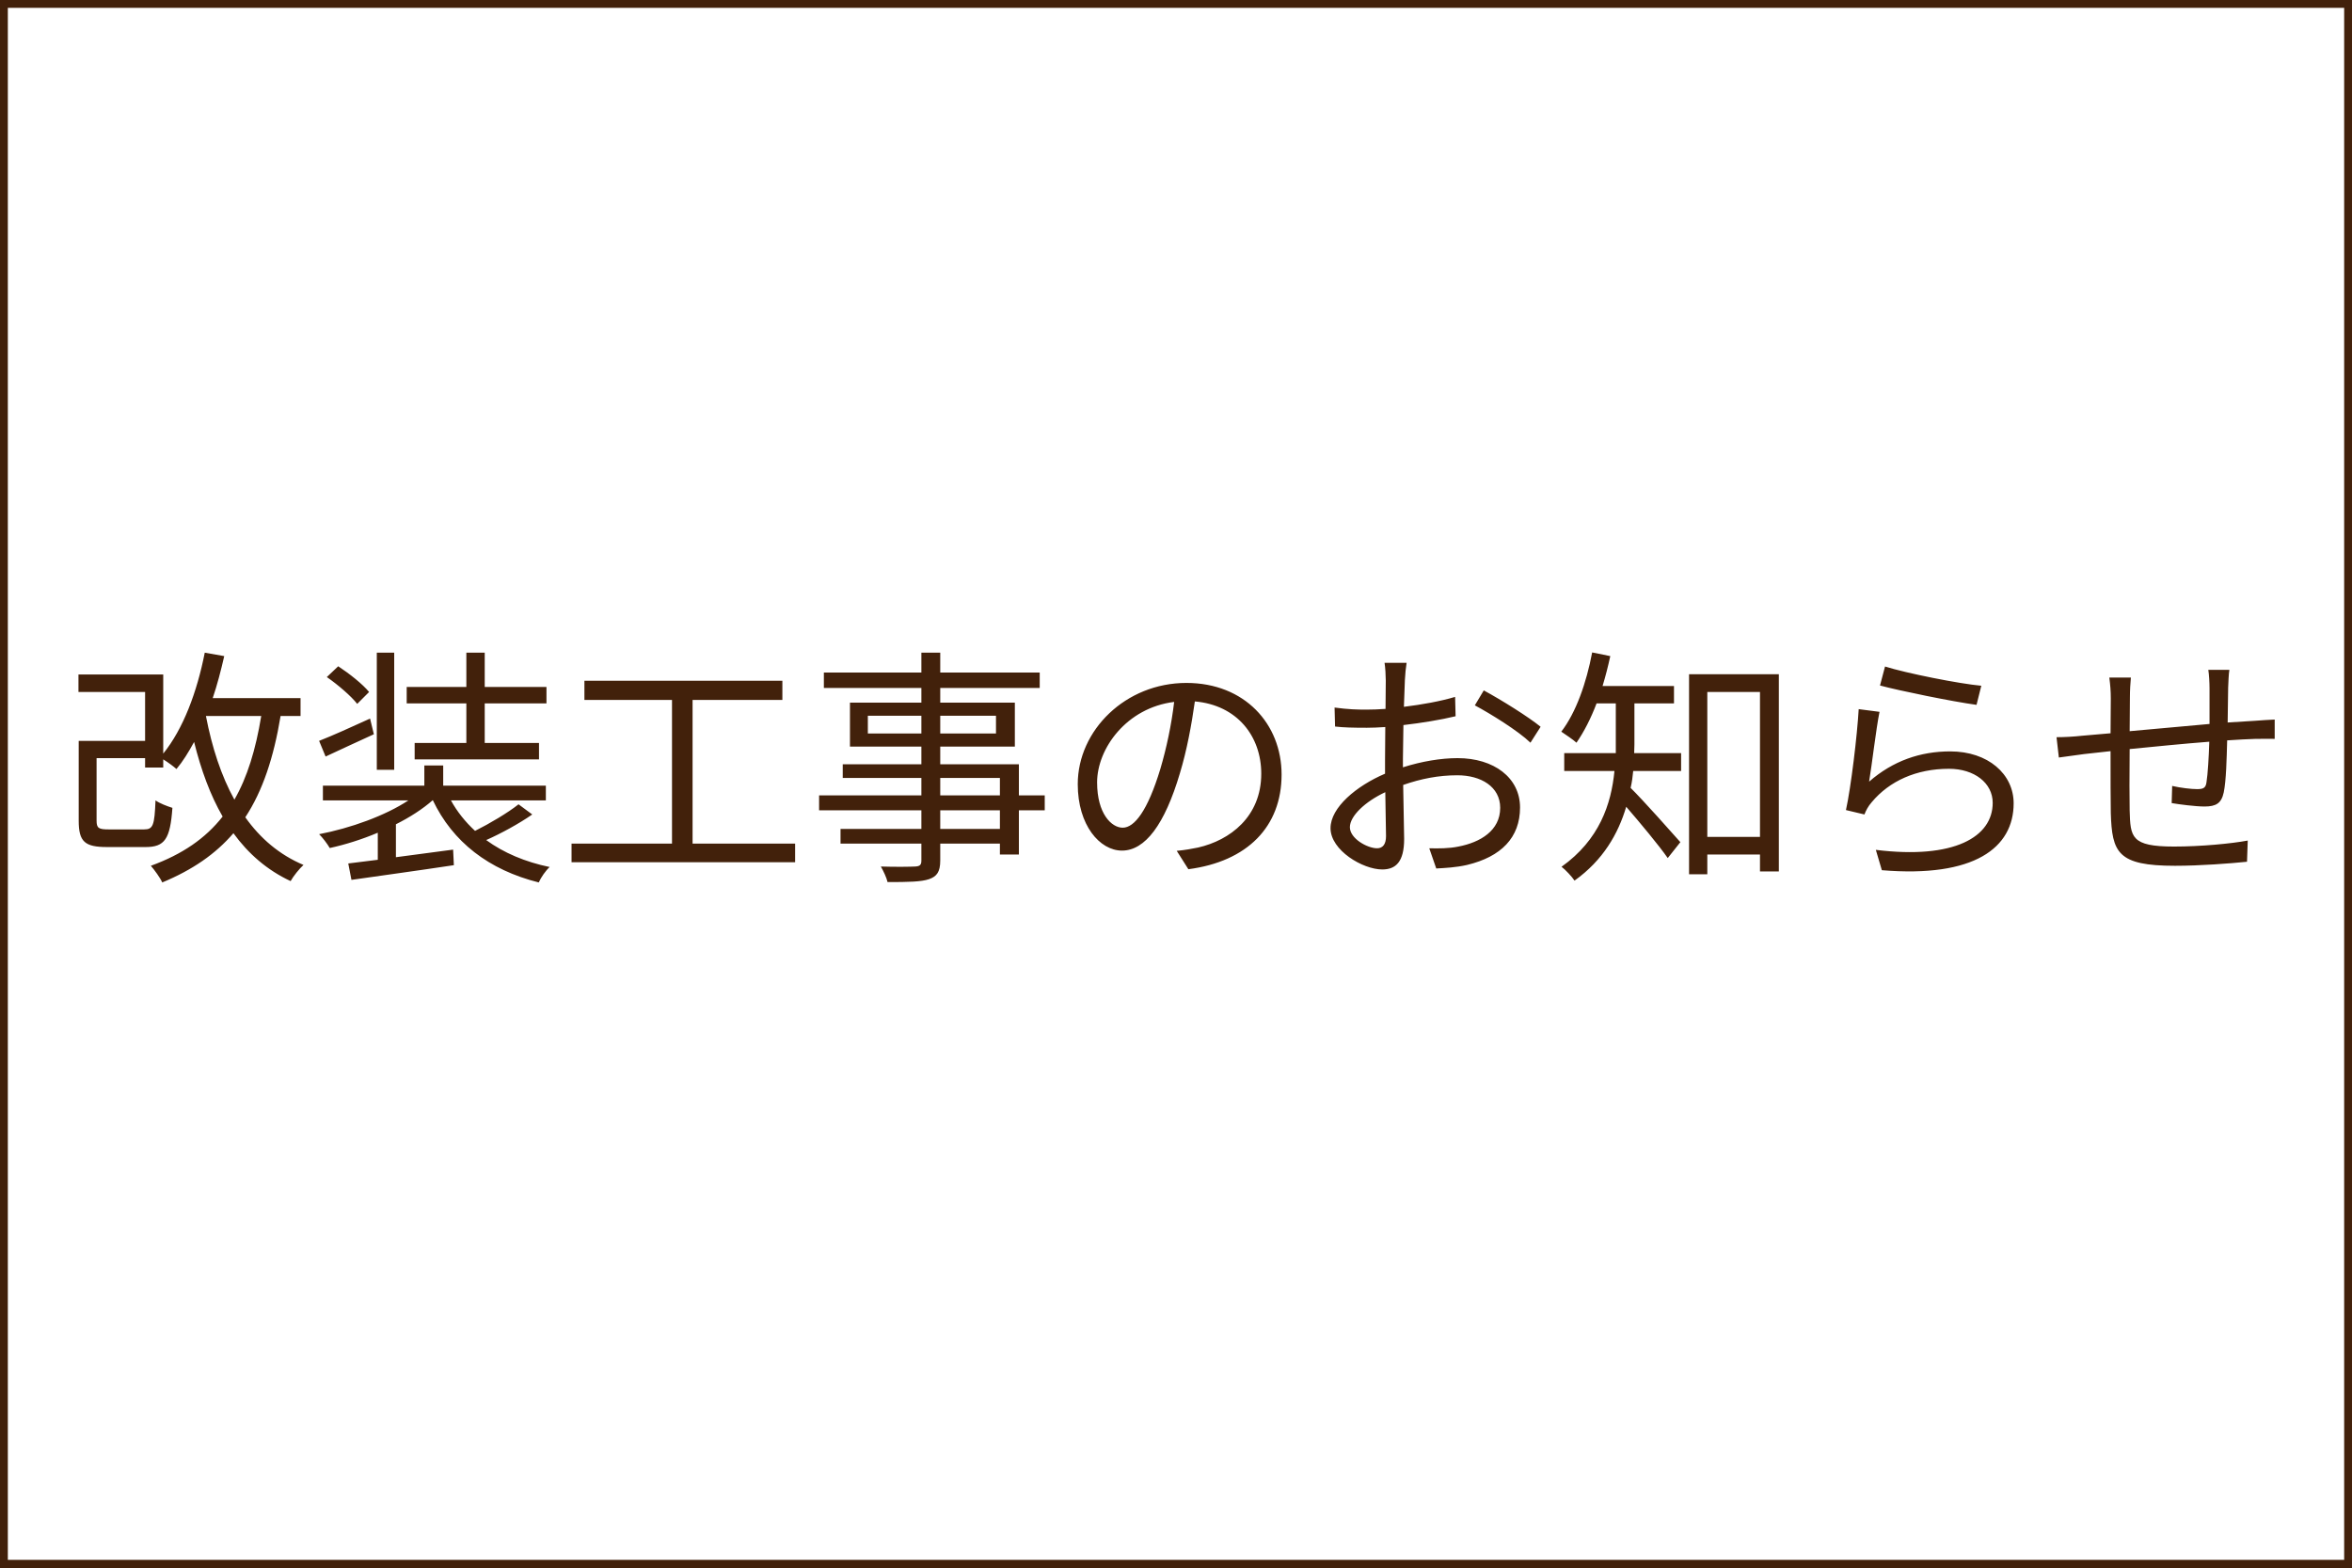
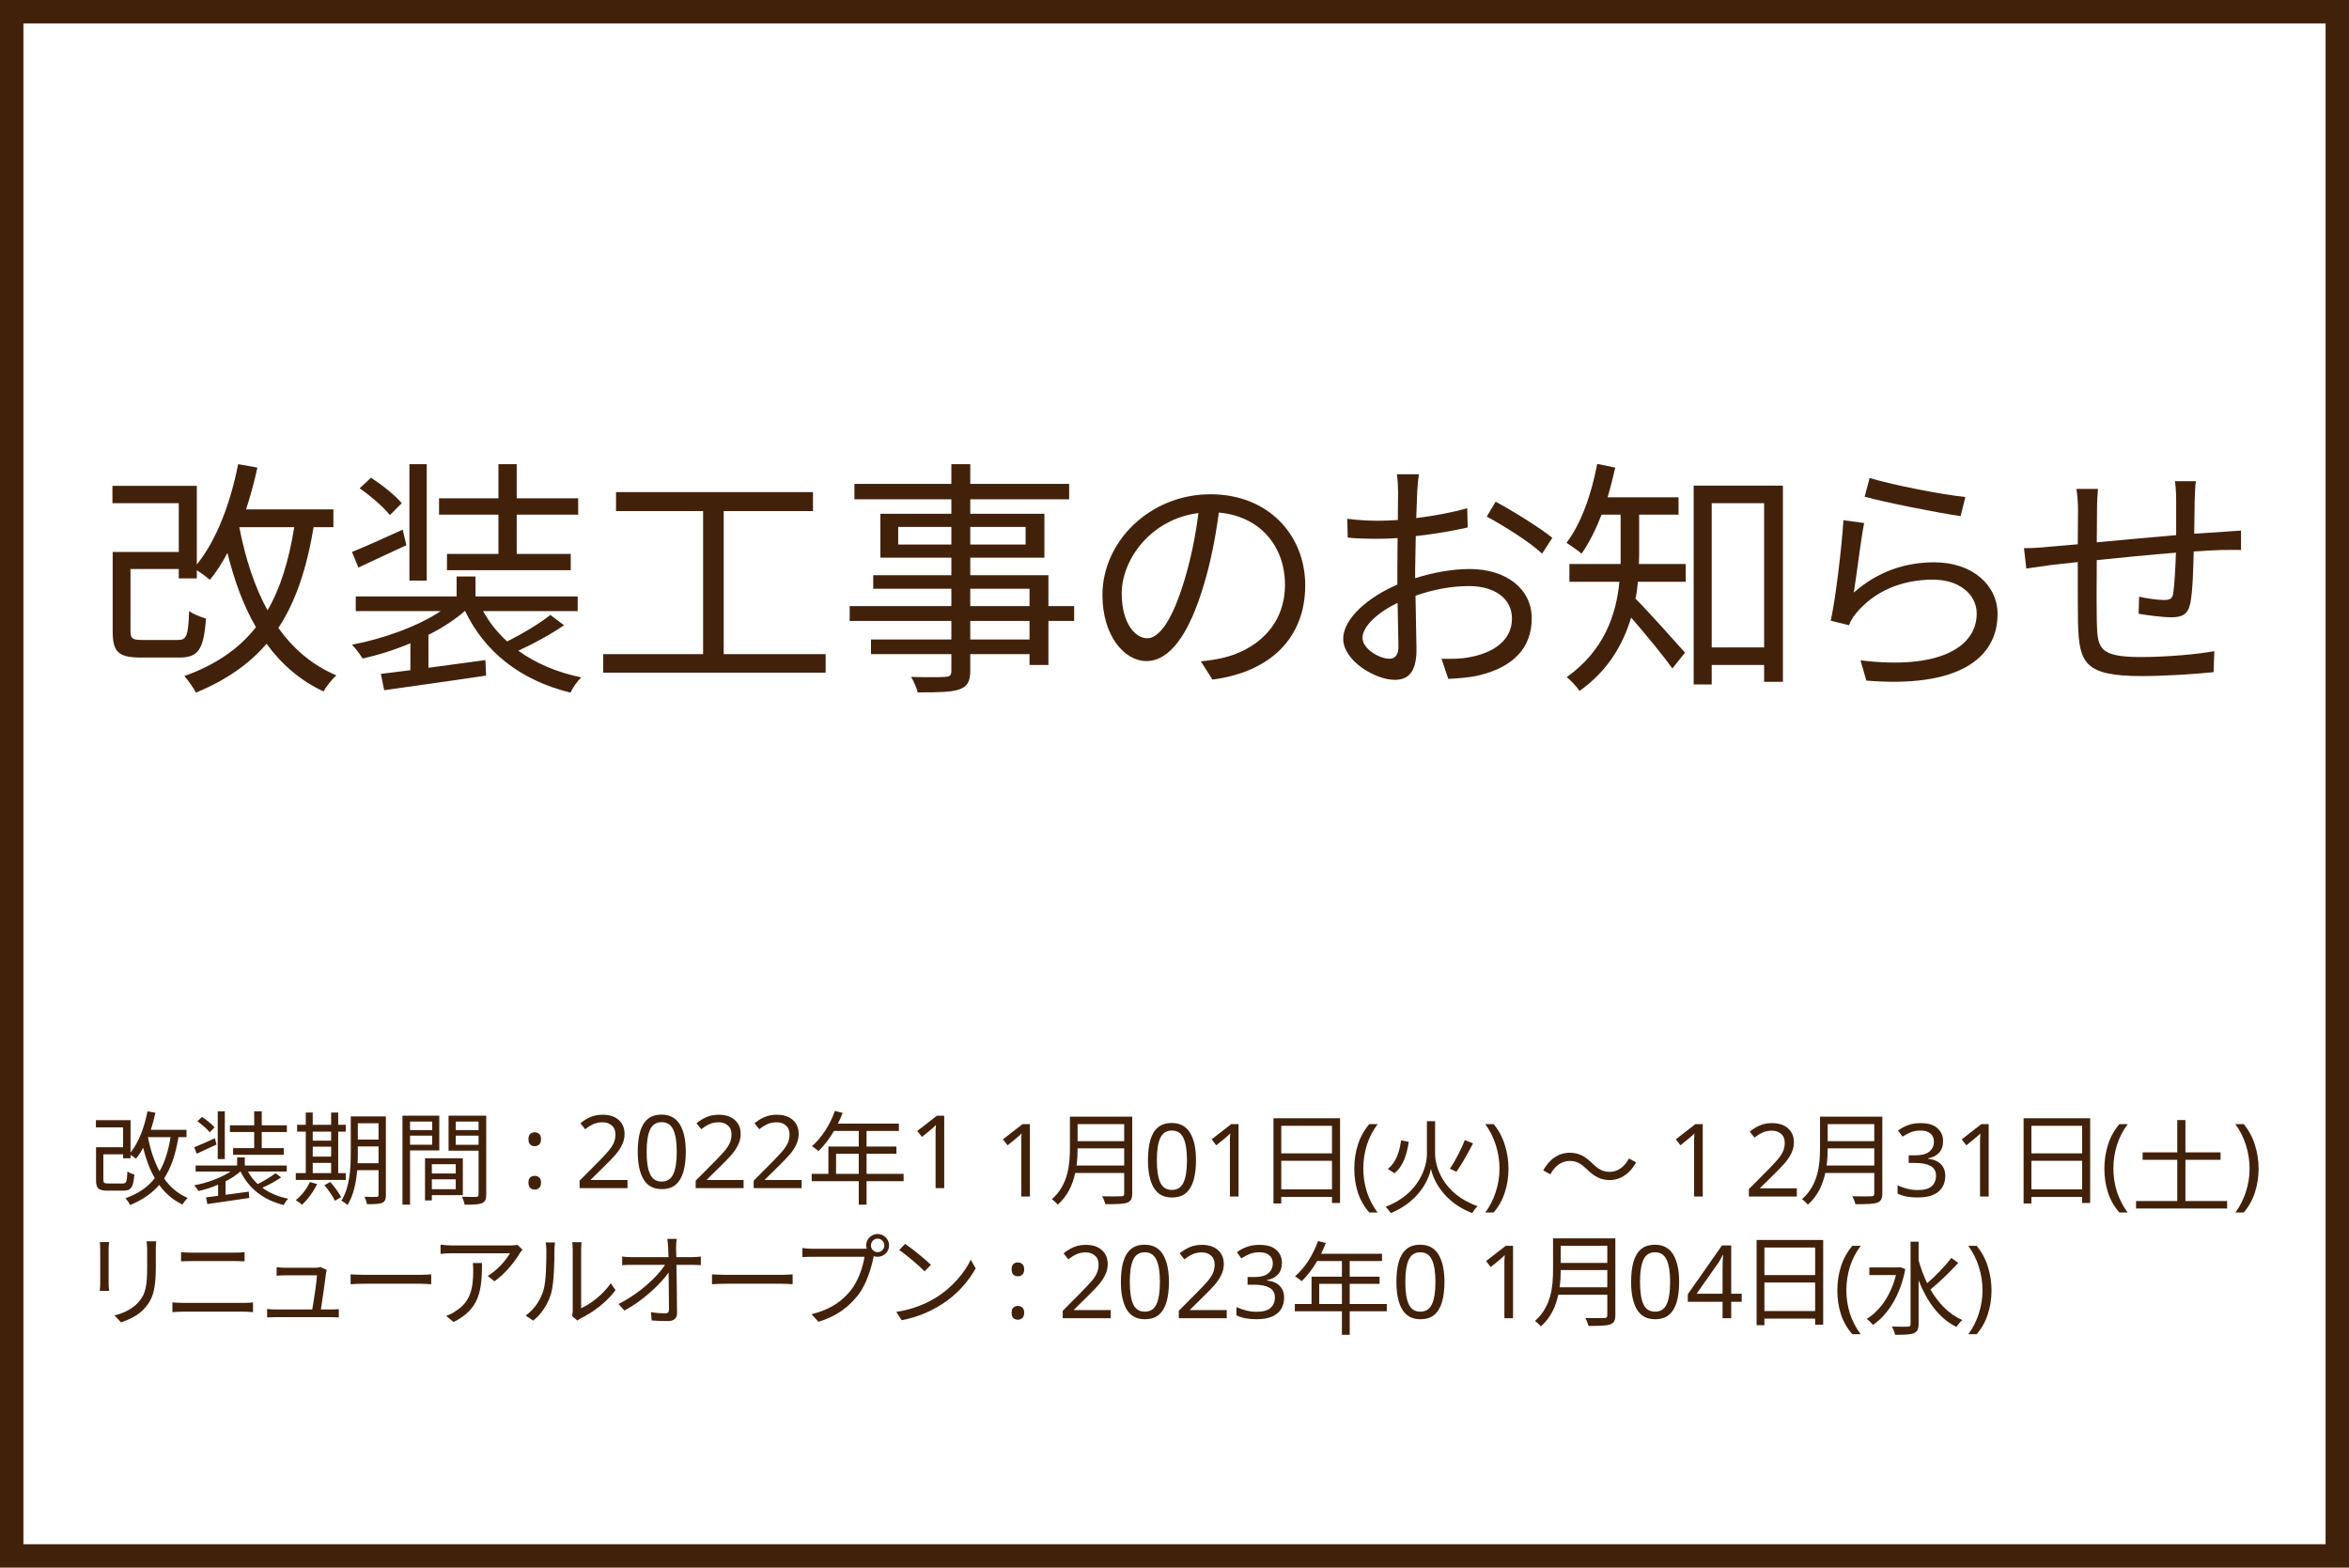
- <svg xmlns="http://www.w3.org/2000/svg" version="1.1" id="レイヤー_1" x="0px" y="0px" viewBox="0 0 300 200" style="enable-background:new 0 0 300 200;" xml:space="preserve">
-   <style type="text/css">
- 	.st0{fill:#42210B;}
- 	.st1{font-family:'HiraKakuStdN-W8-83pv-RKSJ-H';}
- 	.st2{font-size:31.713px;}
- 	.st3{fill:none;stroke:#42210B;stroke-width:2;stroke-miterlimit:10;}
- </style>
-   <text transform="matrix(1 0 0 1 7.8198 109.9072)" class="st0 st1 st2">改装工事のお知らせ</text>
-   <rect class="st3" width="300" height="200" />
+ <svg xmlns="http://www.w3.org/2000/svg" id="_レイヤー_1" data-name="レイヤー 1" viewBox="0 0 301 200.9">
+   <defs>
+     <style>
+       .cls-1 {
+         letter-spacing: -.05em;
+       }
+ 
+       .cls-2 {
+         letter-spacing: -.05em;
+       }
+ 
+       .cls-3 {
+         letter-spacing: -.02em;
+       }
+ 
+       .cls-4 {
+         fill: none;
+         stroke: #42210b;
+         stroke-miterlimit: 10;
+         stroke-width: 3px;
+       }
+ 
+       .cls-5 {
+         letter-spacing: -.16em;
+       }
+ 
+       .cls-6 {
+         letter-spacing: -.09em;
+       }
+ 
+       .cls-7 {
+         font-family: HiraMinProN-W3-83pv-RKSJ-H, 'Hiragino Mincho ProN';
+         font-size: 13px;
+       }
+ 
+       .cls-7, .cls-8, .cls-9 {
+         isolation: isolate;
+       }
+ 
+       .cls-7, .cls-9 {
+         fill: #42210b;
+       }
+ 
+       .cls-10 {
+         letter-spacing: -.13em;
+       }
+ 
+       .cls-11 {
+         letter-spacing: -.07em;
+       }
+ 
+       .cls-12 {
+         letter-spacing: -.07em;
+       }
+ 
+       .cls-13 {
+         letter-spacing: -.14em;
+       }
+ 
+       .cls-14 {
+         letter-spacing: -.09em;
+       }
+ 
+       .cls-15 {
+         letter-spacing: -.09em;
+       }
+ 
+       .cls-16 {
+         letter-spacing: -.07em;
+       }
+ 
+       .cls-17 {
+         letter-spacing: -.02em;
+       }
+ 
+       .cls-18 {
+         letter-spacing: -.07em;
+       }
+ 
+       .cls-19 {
+         letter-spacing: -.03em;
+       }
+ 
+       .cls-20 {
+         letter-spacing: -.05em;
+       }
+ 
+       .cls-21 {
+         letter-spacing: -.1em;
+       }
+ 
+       .cls-22 {
+         letter-spacing: -.12em;
+       }
+ 
+       .cls-23 {
+         letter-spacing: -.04em;
+       }
+ 
+       .cls-24 {
+         letter-spacing: -.14em;
+       }
+ 
+       .cls-25 {
+         letter-spacing: -.08em;
+       }
+ 
+       .cls-26 {
+         letter-spacing: -.06em;
+       }
+ 
+       .cls-27 {
+         letter-spacing: -.06em;
+       }
+ 
+       .cls-9 {
+         font-family: HiraMinProN-W6-83pv-RKSJ-H, 'Hiragino Mincho ProN';
+         font-size: 31.71px;
+       }
+ 
+       .cls-28 {
+         letter-spacing: -.11em;
+       }
+     </style>
+   </defs>
+   <text class="cls-9" transform="translate(12.22 86.11)">
+     <tspan x="0" y="0">改装工</tspan>
+     <tspan class="cls-17" x="95.14" y="0">事</tspan>
+     <tspan class="cls-23" x="126.25" y="0">の</tspan>
+     <tspan class="cls-19" x="156.57" y="0">お</tspan>
+     <tspan class="cls-25" x="187.46" y="0">知</tspan>
+     <tspan class="cls-6" x="216.73" y="0">ら</tspan>
+     <tspan class="cls-3" x="245.71" y="0">せ</tspan>
+   </text>
+   <g class="cls-8">
+     <text class="cls-7" transform="translate(11.4 153.34)">
+       <tspan x="0" y="0">改装期間 : 2022年1</tspan>
+       <tspan class="cls-1" x="115.96" y="0">1</tspan>
+       <tspan class="cls-18" x="123.01" y="0">月</tspan>
+       <tspan x="135.06" y="0">0</tspan>
+       <tspan class="cls-26" x="142.7" y="0">1</tspan>
+       <tspan class="cls-12" x="149.5" y="0">日</tspan>
+       <tspan x="161.62" y="0">(火) 〜 1</tspan>
+       <tspan class="cls-1" x="212.08" y="0">2</tspan>
+       <tspan class="cls-16" x="219.13" y="0">月</tspan>
+       <tspan x="231.18" y="0">3</tspan>
+       <tspan class="cls-27" x="238.82" y="0">1</tspan>
+       <tspan class="cls-11" x="245.62" y="0">日</tspan>
+       <tspan x="257.74" y="0">(土)</tspan>
+     </text>
+     <text class="cls-7" transform="translate(9.92 168.94)">
+       <tspan class="cls-5" x="0" y="0">リ</tspan>
+       <tspan class="cls-22" x="10.97" y="0">ニ</tspan>
+       <tspan class="cls-10" x="22.37" y="0">ュ</tspan>
+       <tspan class="cls-24" x="33.68" y="0">ー</tspan>
+       <tspan class="cls-21" x="44.92" y="0">ア</tspan>
+       <tspan class="cls-28" x="56.58" y="0">ル</tspan>
+       <tspan class="cls-14" x="68.21" y="0">オ</tspan>
+       <tspan class="cls-13" x="79.99" y="0">ー</tspan>
+       <tspan class="cls-15" x="91.21" y="0">プ</tspan>
+       <tspan class="cls-20" x="103.1" y="0">ン</tspan>
+       <tspan x="115.39" y="0" xml:space="preserve"> : 2023年0</tspan>
+       <tspan class="cls-2" x="179.35" y="0">1</tspan>
+       <tspan class="cls-18" x="186.4" y="0">月</tspan>
+       <tspan x="198.45" y="0">0</tspan>
+       <tspan class="cls-26" x="206.09" y="0">4</tspan>
+       <tspan class="cls-12" x="212.89" y="0">日</tspan>
+       <tspan x="225" y="0">(水)</tspan>
+     </text>
+   </g>
+   <rect class="cls-4" x="1.5" y="1.5" width="298" height="197.9" />
</svg>
